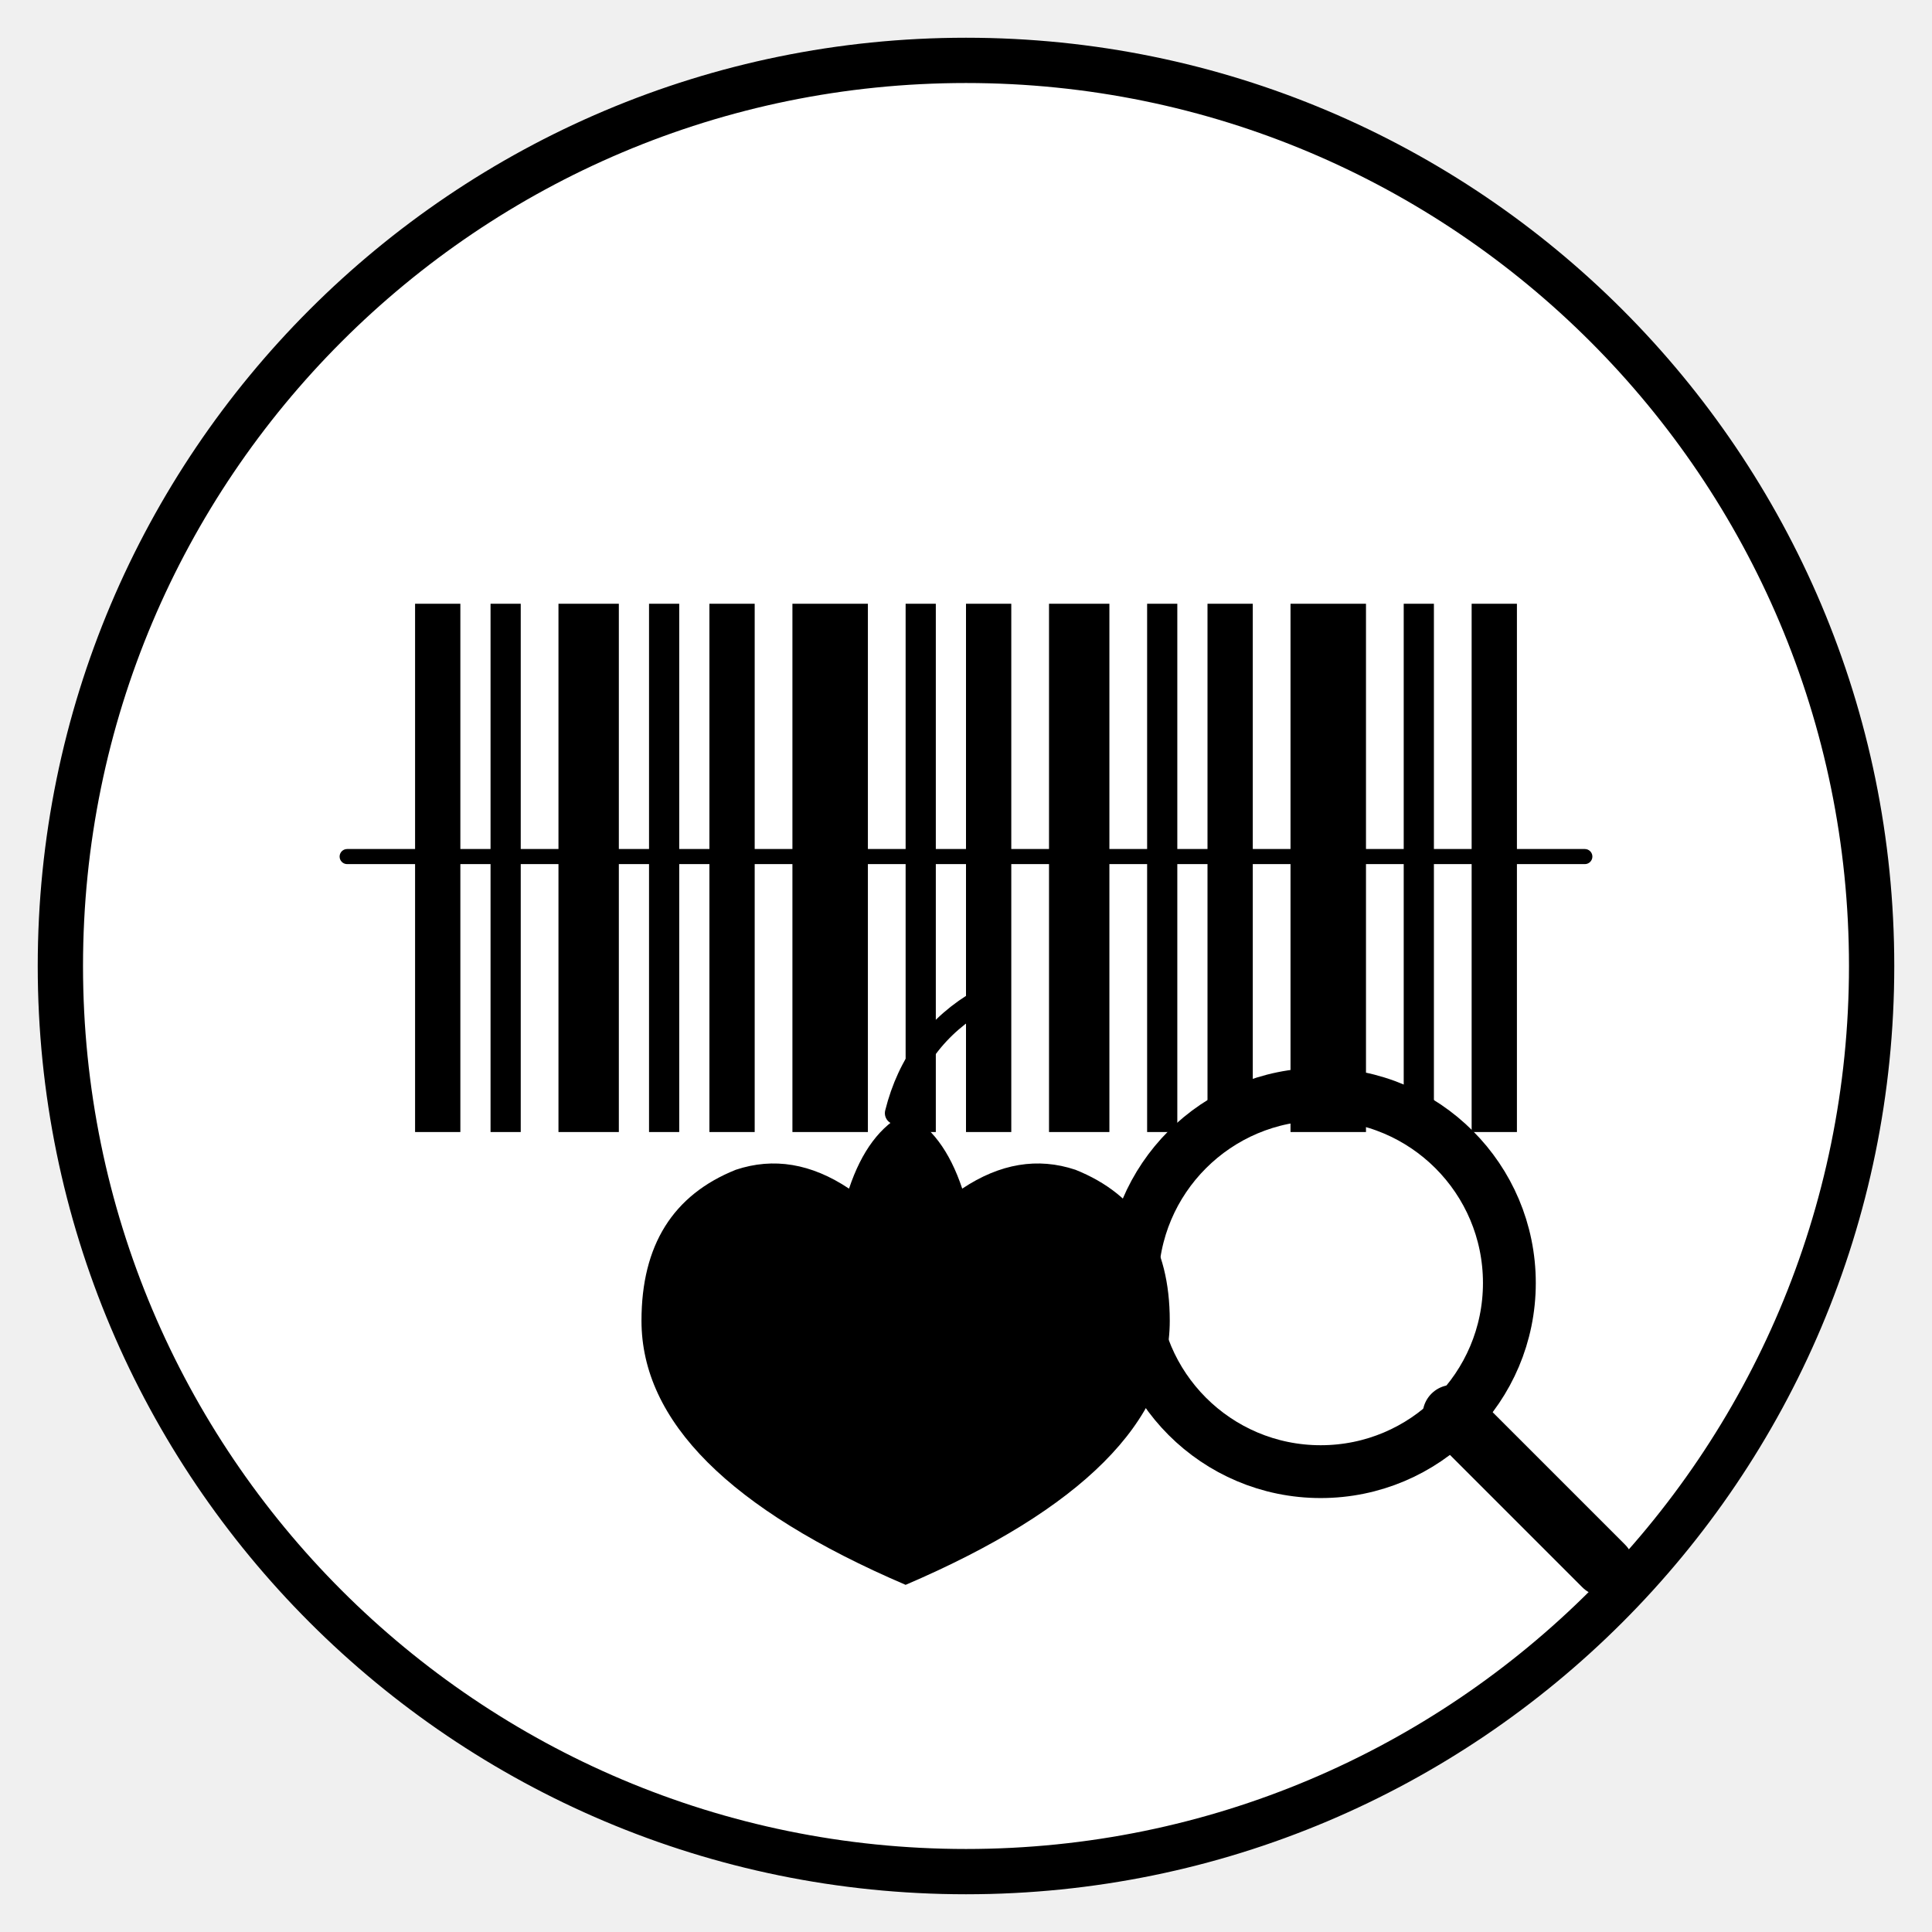
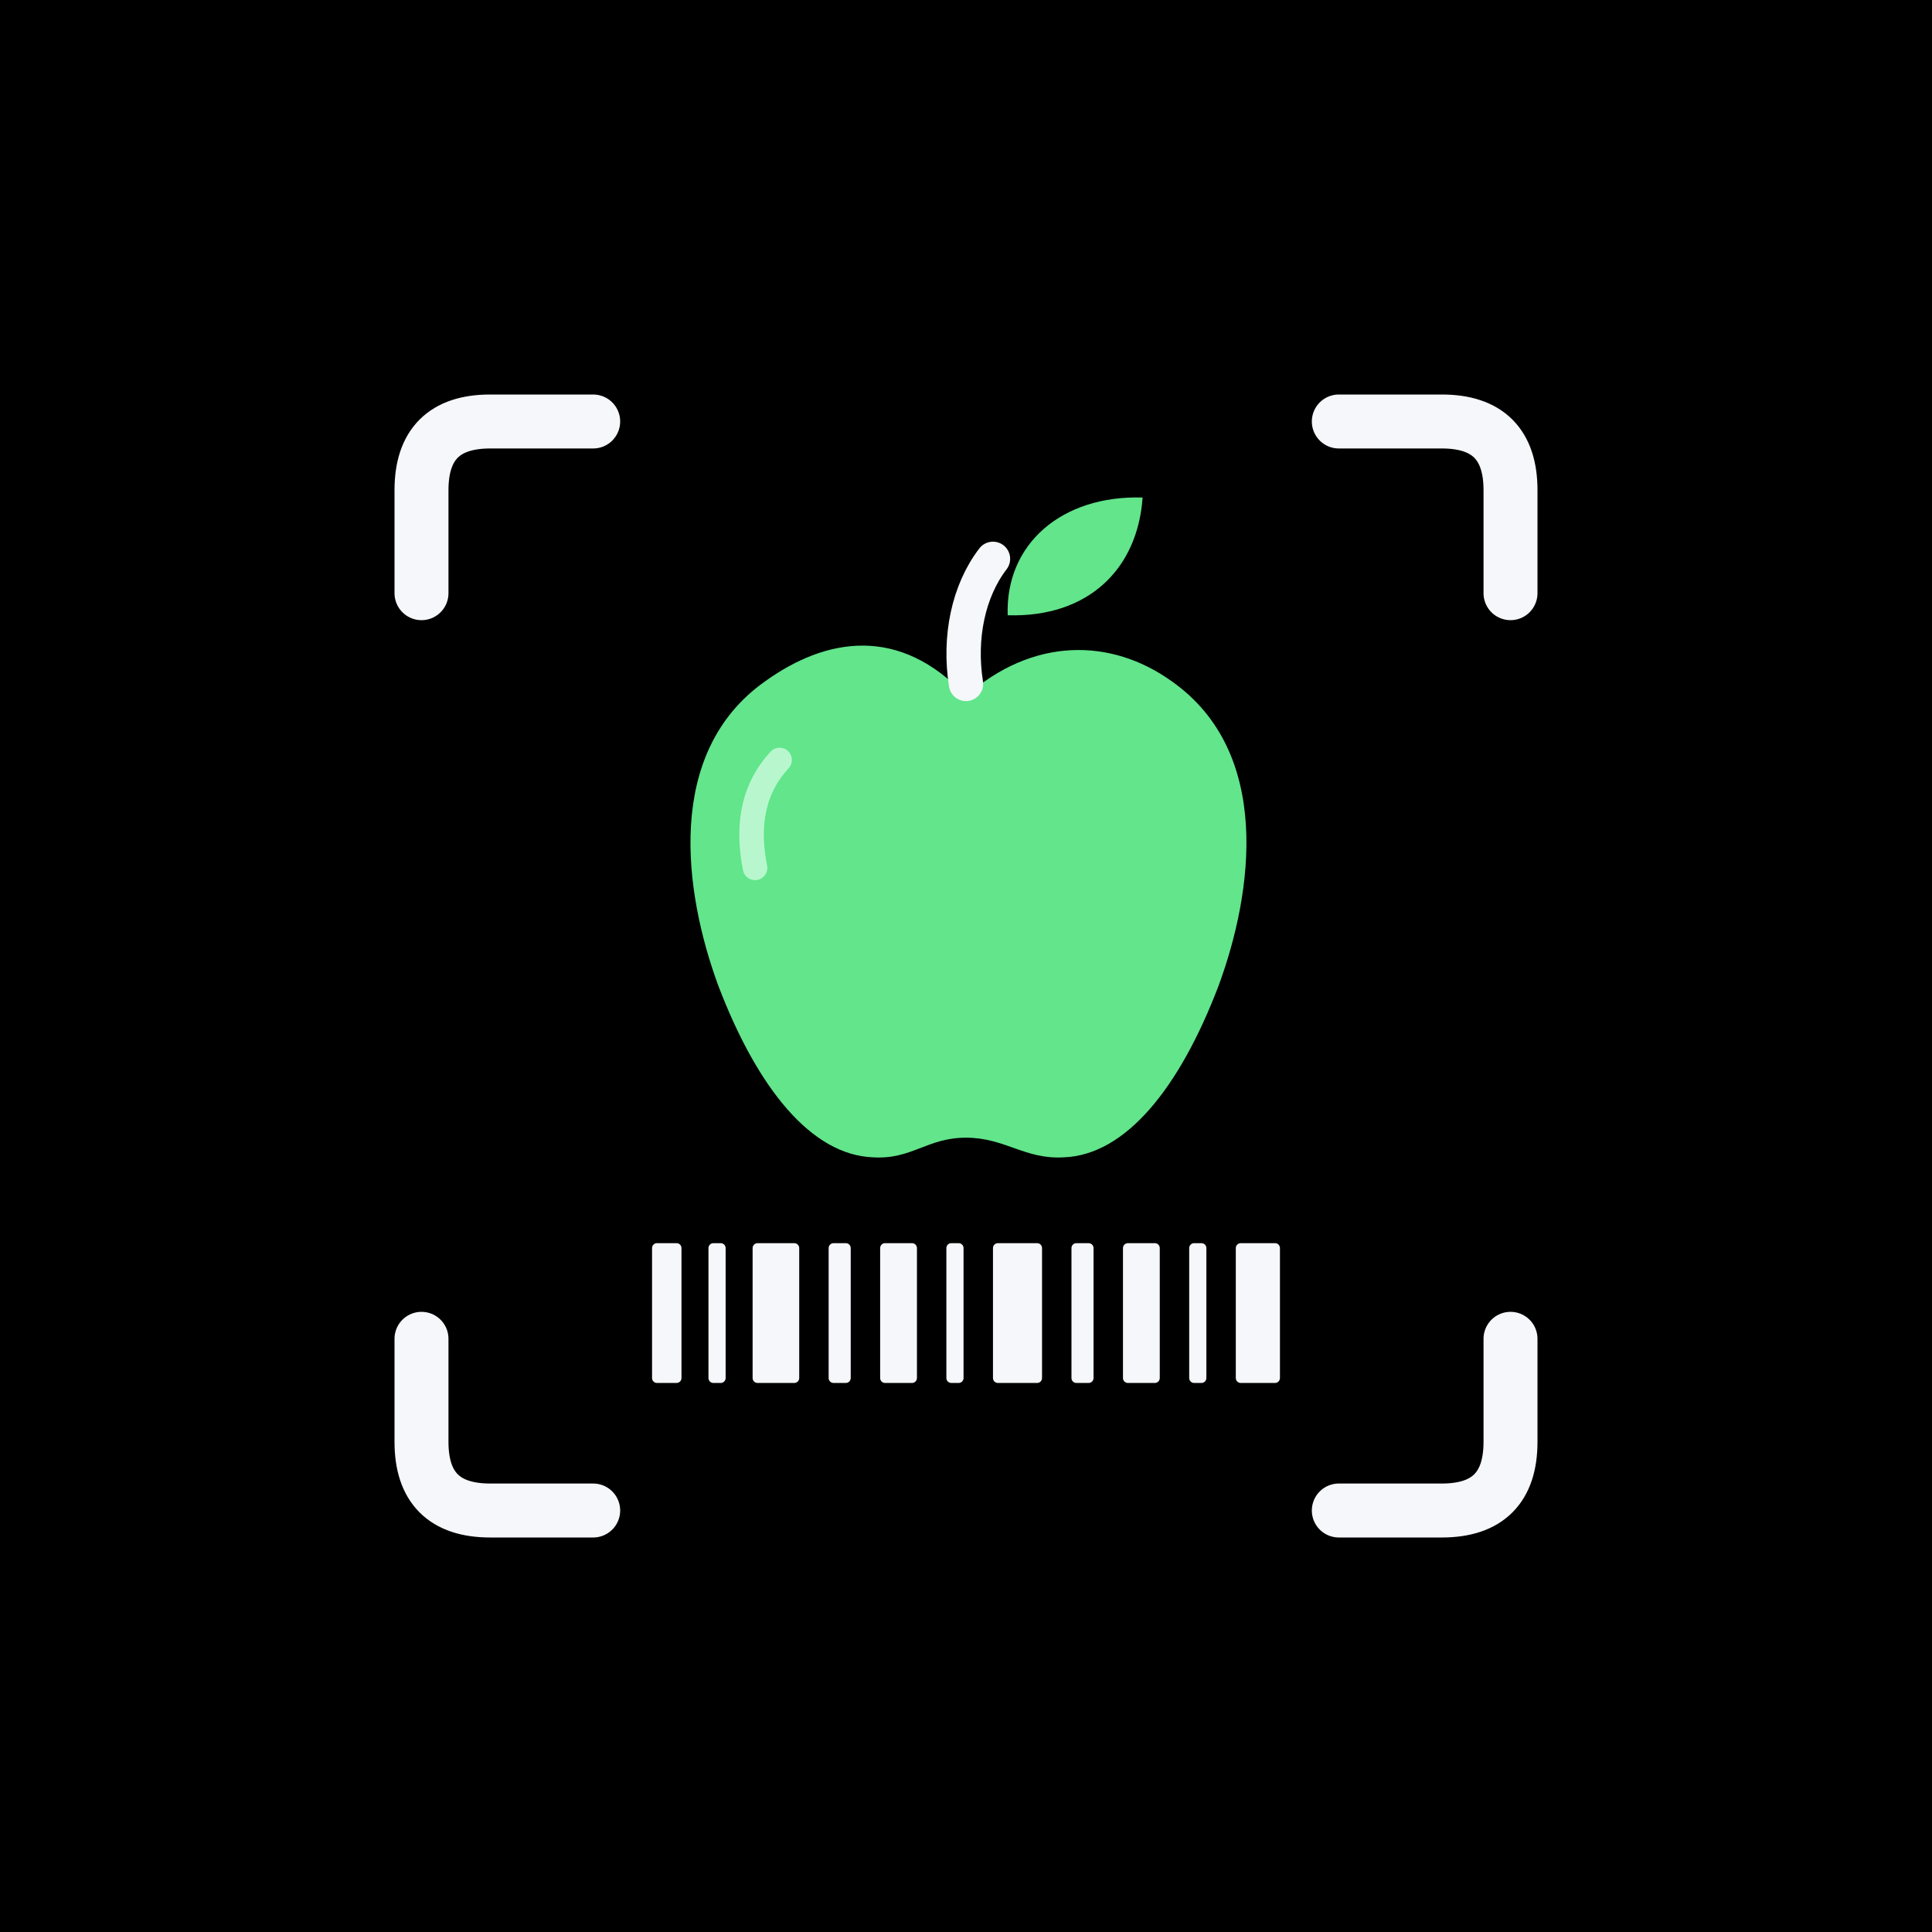
<svg xmlns="http://www.w3.org/2000/svg" width="1024" height="1024" viewBox="0 0 1024 1024">
-   <circle cx="512" cy="512" r="480" fill="#ffffff" stroke="#000000" stroke-width="24" />
-   <rect x="220" y="320" width="24" height="280" fill="#000000" />
-   <rect x="260" y="320" width="16" height="280" fill="#000000" />
-   <rect x="296" y="320" width="32" height="280" fill="#000000" />
-   <rect x="344" y="320" width="16" height="280" fill="#000000" />
-   <rect x="376" y="320" width="24" height="280" fill="#000000" />
-   <rect x="420" y="320" width="40" height="280" fill="#000000" />
-   <rect x="480" y="320" width="16" height="280" fill="#000000" />
-   <rect x="512" y="320" width="24" height="280" fill="#000000" />
-   <rect x="556" y="320" width="32" height="280" fill="#000000" />
-   <rect x="608" y="320" width="16" height="280" fill="#000000" />
-   <rect x="640" y="320" width="24" height="280" fill="#000000" />
-   <rect x="684" y="320" width="40" height="280" fill="#000000" />
-   <rect x="744" y="320" width="16" height="280" fill="#000000" />
-   <rect x="780" y="320" width="24" height="280" fill="#000000" />
-   <rect x="180" y="450" width="664" height="8" fill="#000000" rx="4" />
-   <circle cx="700" cy="680" r="100" fill="none" stroke="#000000" stroke-width="28" />
-   <line x1="770" y1="750" x2="850" y2="830" stroke="#000000" stroke-width="32" stroke-linecap="round" />
-   <path d="M340 700 Q340 640 390 620 Q420 610 450 630 Q460 600 480 590 Q500 600 510 630 Q540 610 570 620 Q620 640 620 700 Q620 780 480 840 Q340 780 340 700 Z" fill="#000000" />
-   <path d="M475 590 Q485 550 520 530" fill="none" stroke="#000000" stroke-width="12" stroke-linecap="round" />
+   <rect width="1024" height="1024" fill="#000000" />
+   <g transform="translate(512 512) scale(1.3) translate(-512 -512)">
+     <path d="M360 290H318Q290 290 290 318V360M664 290H706Q734 290 734 318V360M290 664V706Q290 734 318 734H360M734 664V706Q734 734 706 734H664" fill="none" stroke="#f5f7fa" stroke-width="22" stroke-linecap="round" />
+     <path d="M512 402C485 373 455 378 430 396C389 425 397 482 411 520C427 562 449 589 474 590C490 591 496 582 512 582C528 582 536 591 552 590C577 589 599 562 615 520C629 482 637 425 596 396C571 378 539 378 512 402Z" fill="#62e58b" />
+     <path d="M512 397C509 378 513 359 523 346" fill="none" stroke="#f5f7fa" stroke-width="14" stroke-linecap="round" />
+     <path d="M529 369C528 340 551 320 584 321C582 350 562 370 529 369Z" fill="#62e58b" />
+     <path d="M436 428C424 441 423 457 426 472" fill="none" stroke="#b8f7ce" stroke-width="10" stroke-linecap="round" />
+     <g fill="#f5f7fa">
+       <rect x="384" y="625" width="12" height="57" rx="2" />
+       <rect x="407" y="625" width="7" height="57" rx="2" />
+       <rect x="425" y="625" width="19" height="57" rx="2" />
+       <rect x="456" y="625" width="9" height="57" rx="2" />
+       <rect x="477" y="625" width="15" height="57" rx="2" />
+       <rect x="504" y="625" width="7" height="57" rx="2" />
+       <rect x="523" y="625" width="20" height="57" rx="2" />
+       <rect x="555" y="625" width="9" height="57" rx="2" />
+       <rect x="576" y="625" width="15" height="57" rx="2" />
+       <rect x="603" y="625" width="7" height="57" rx="2" />
+       <rect x="622" y="625" width="18" height="57" rx="2" />
+     </g>
+   </g>
</svg>
